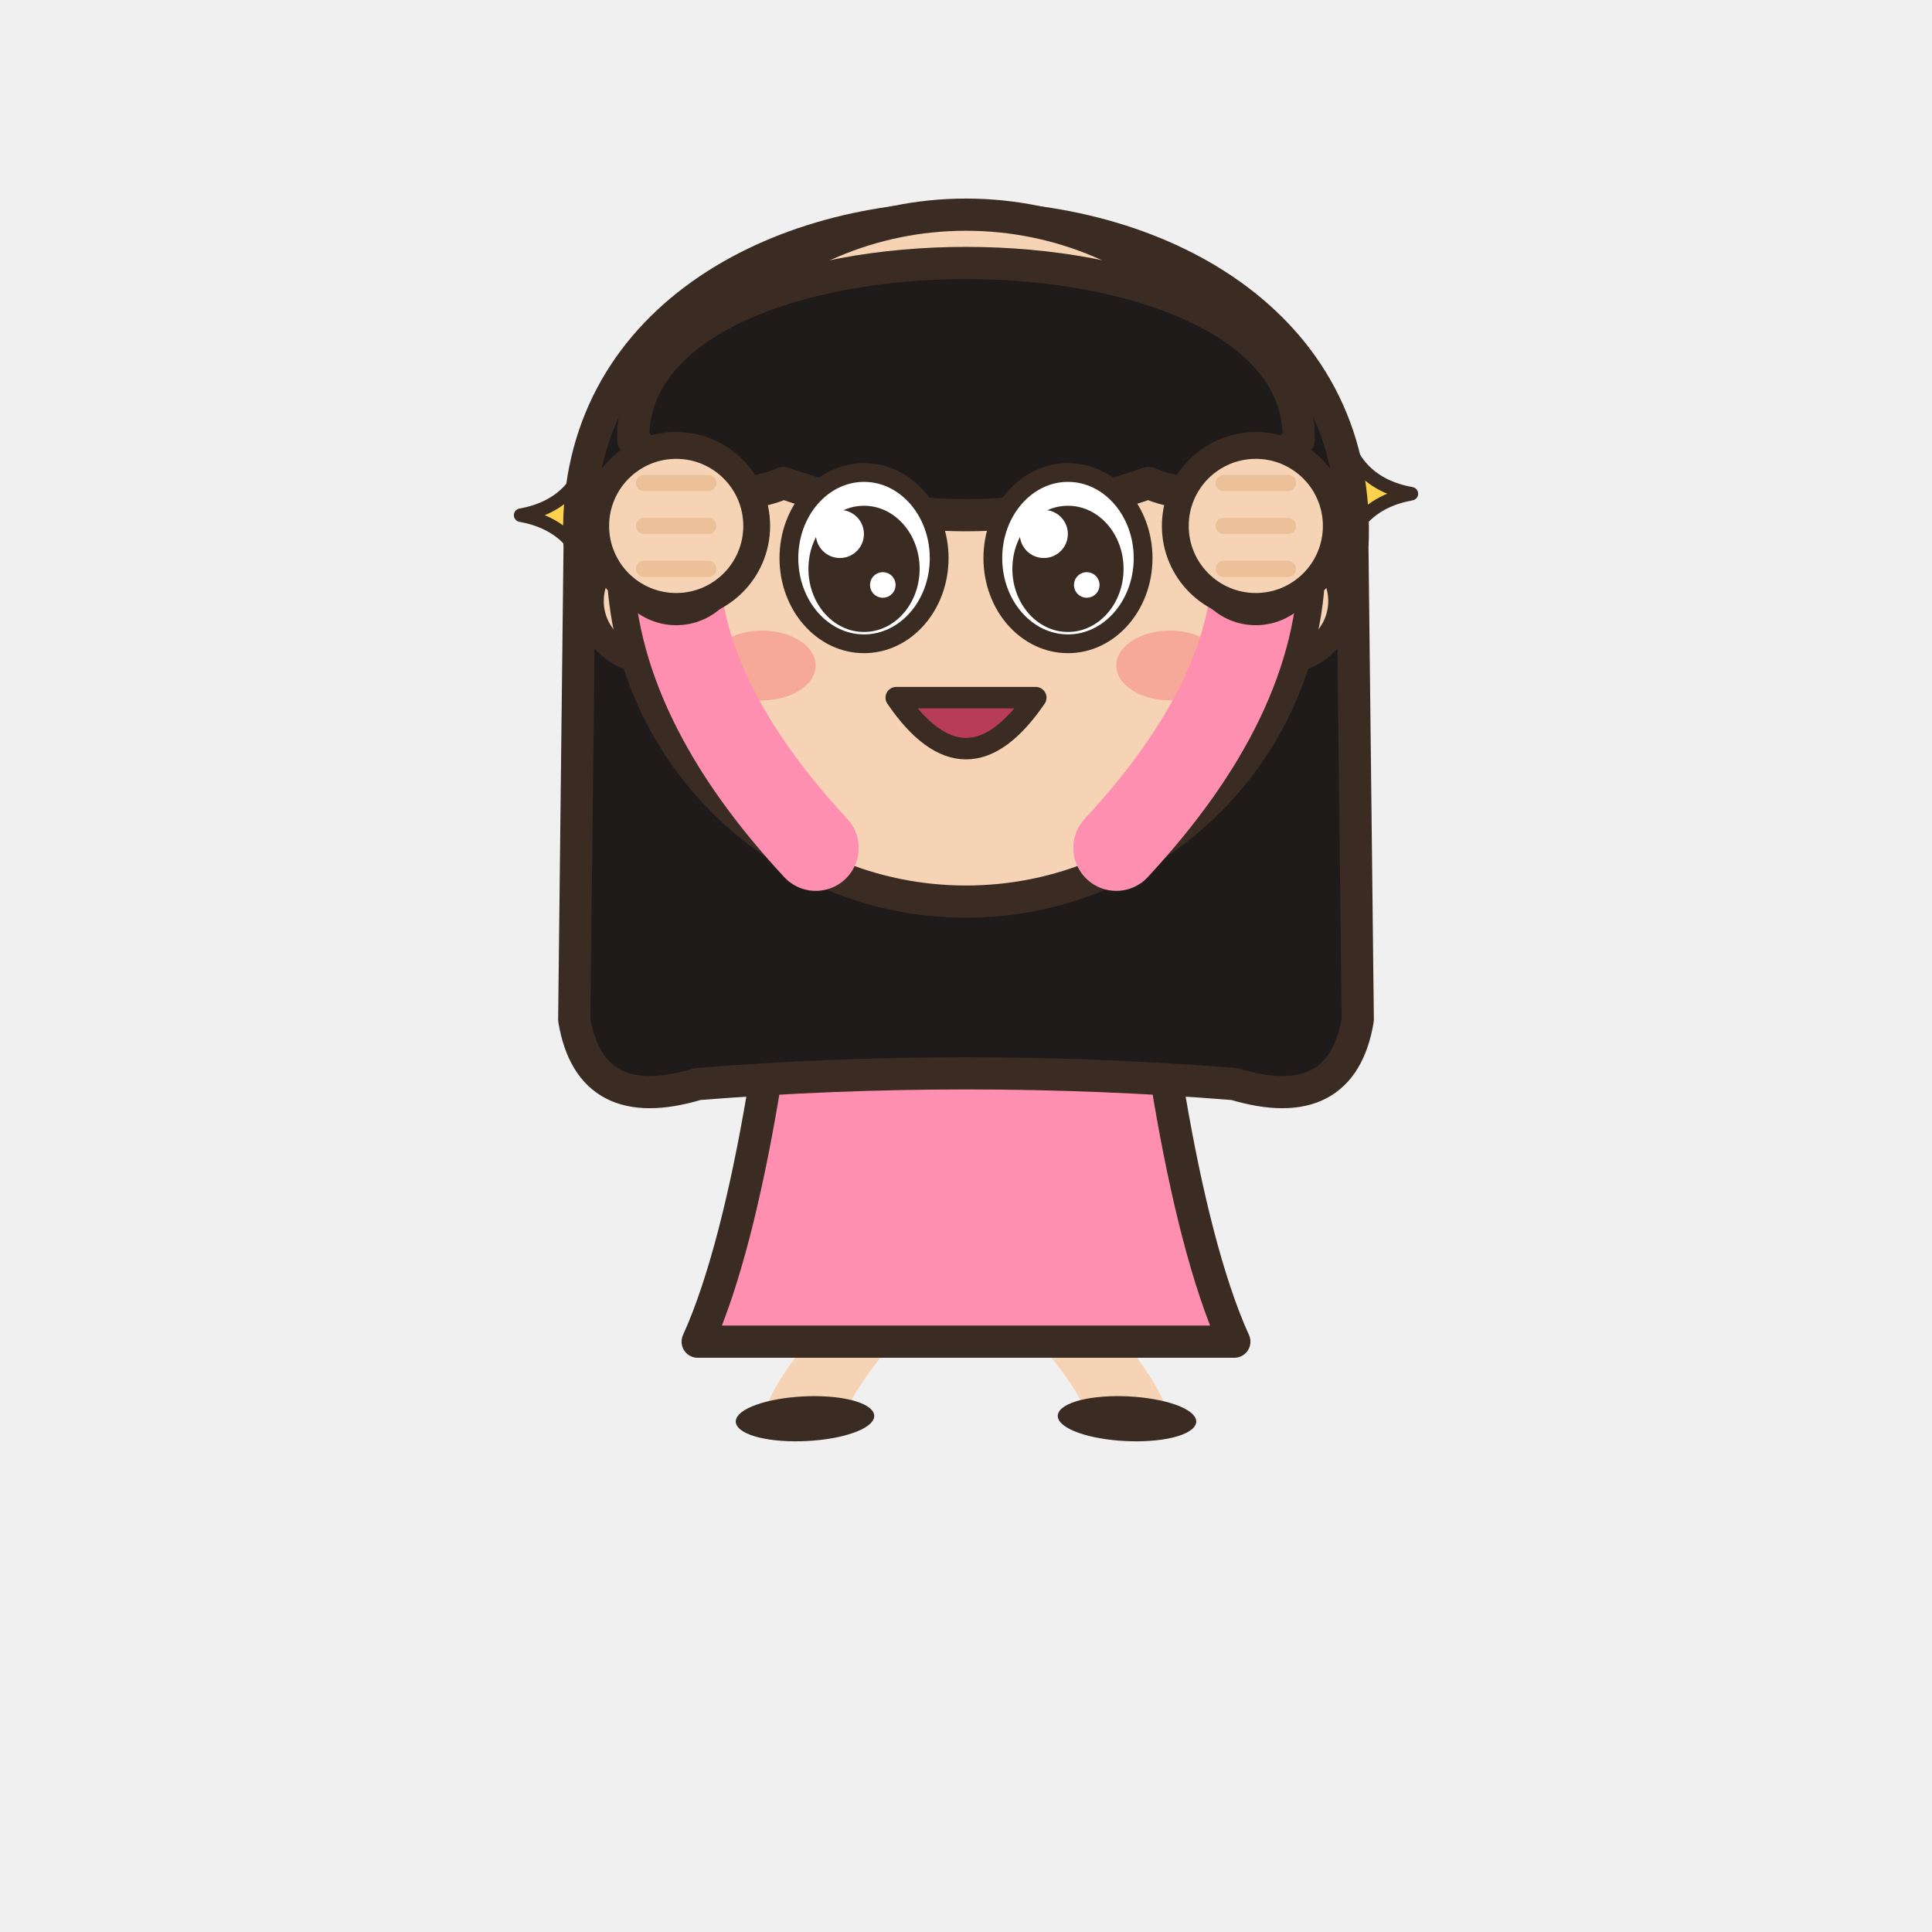
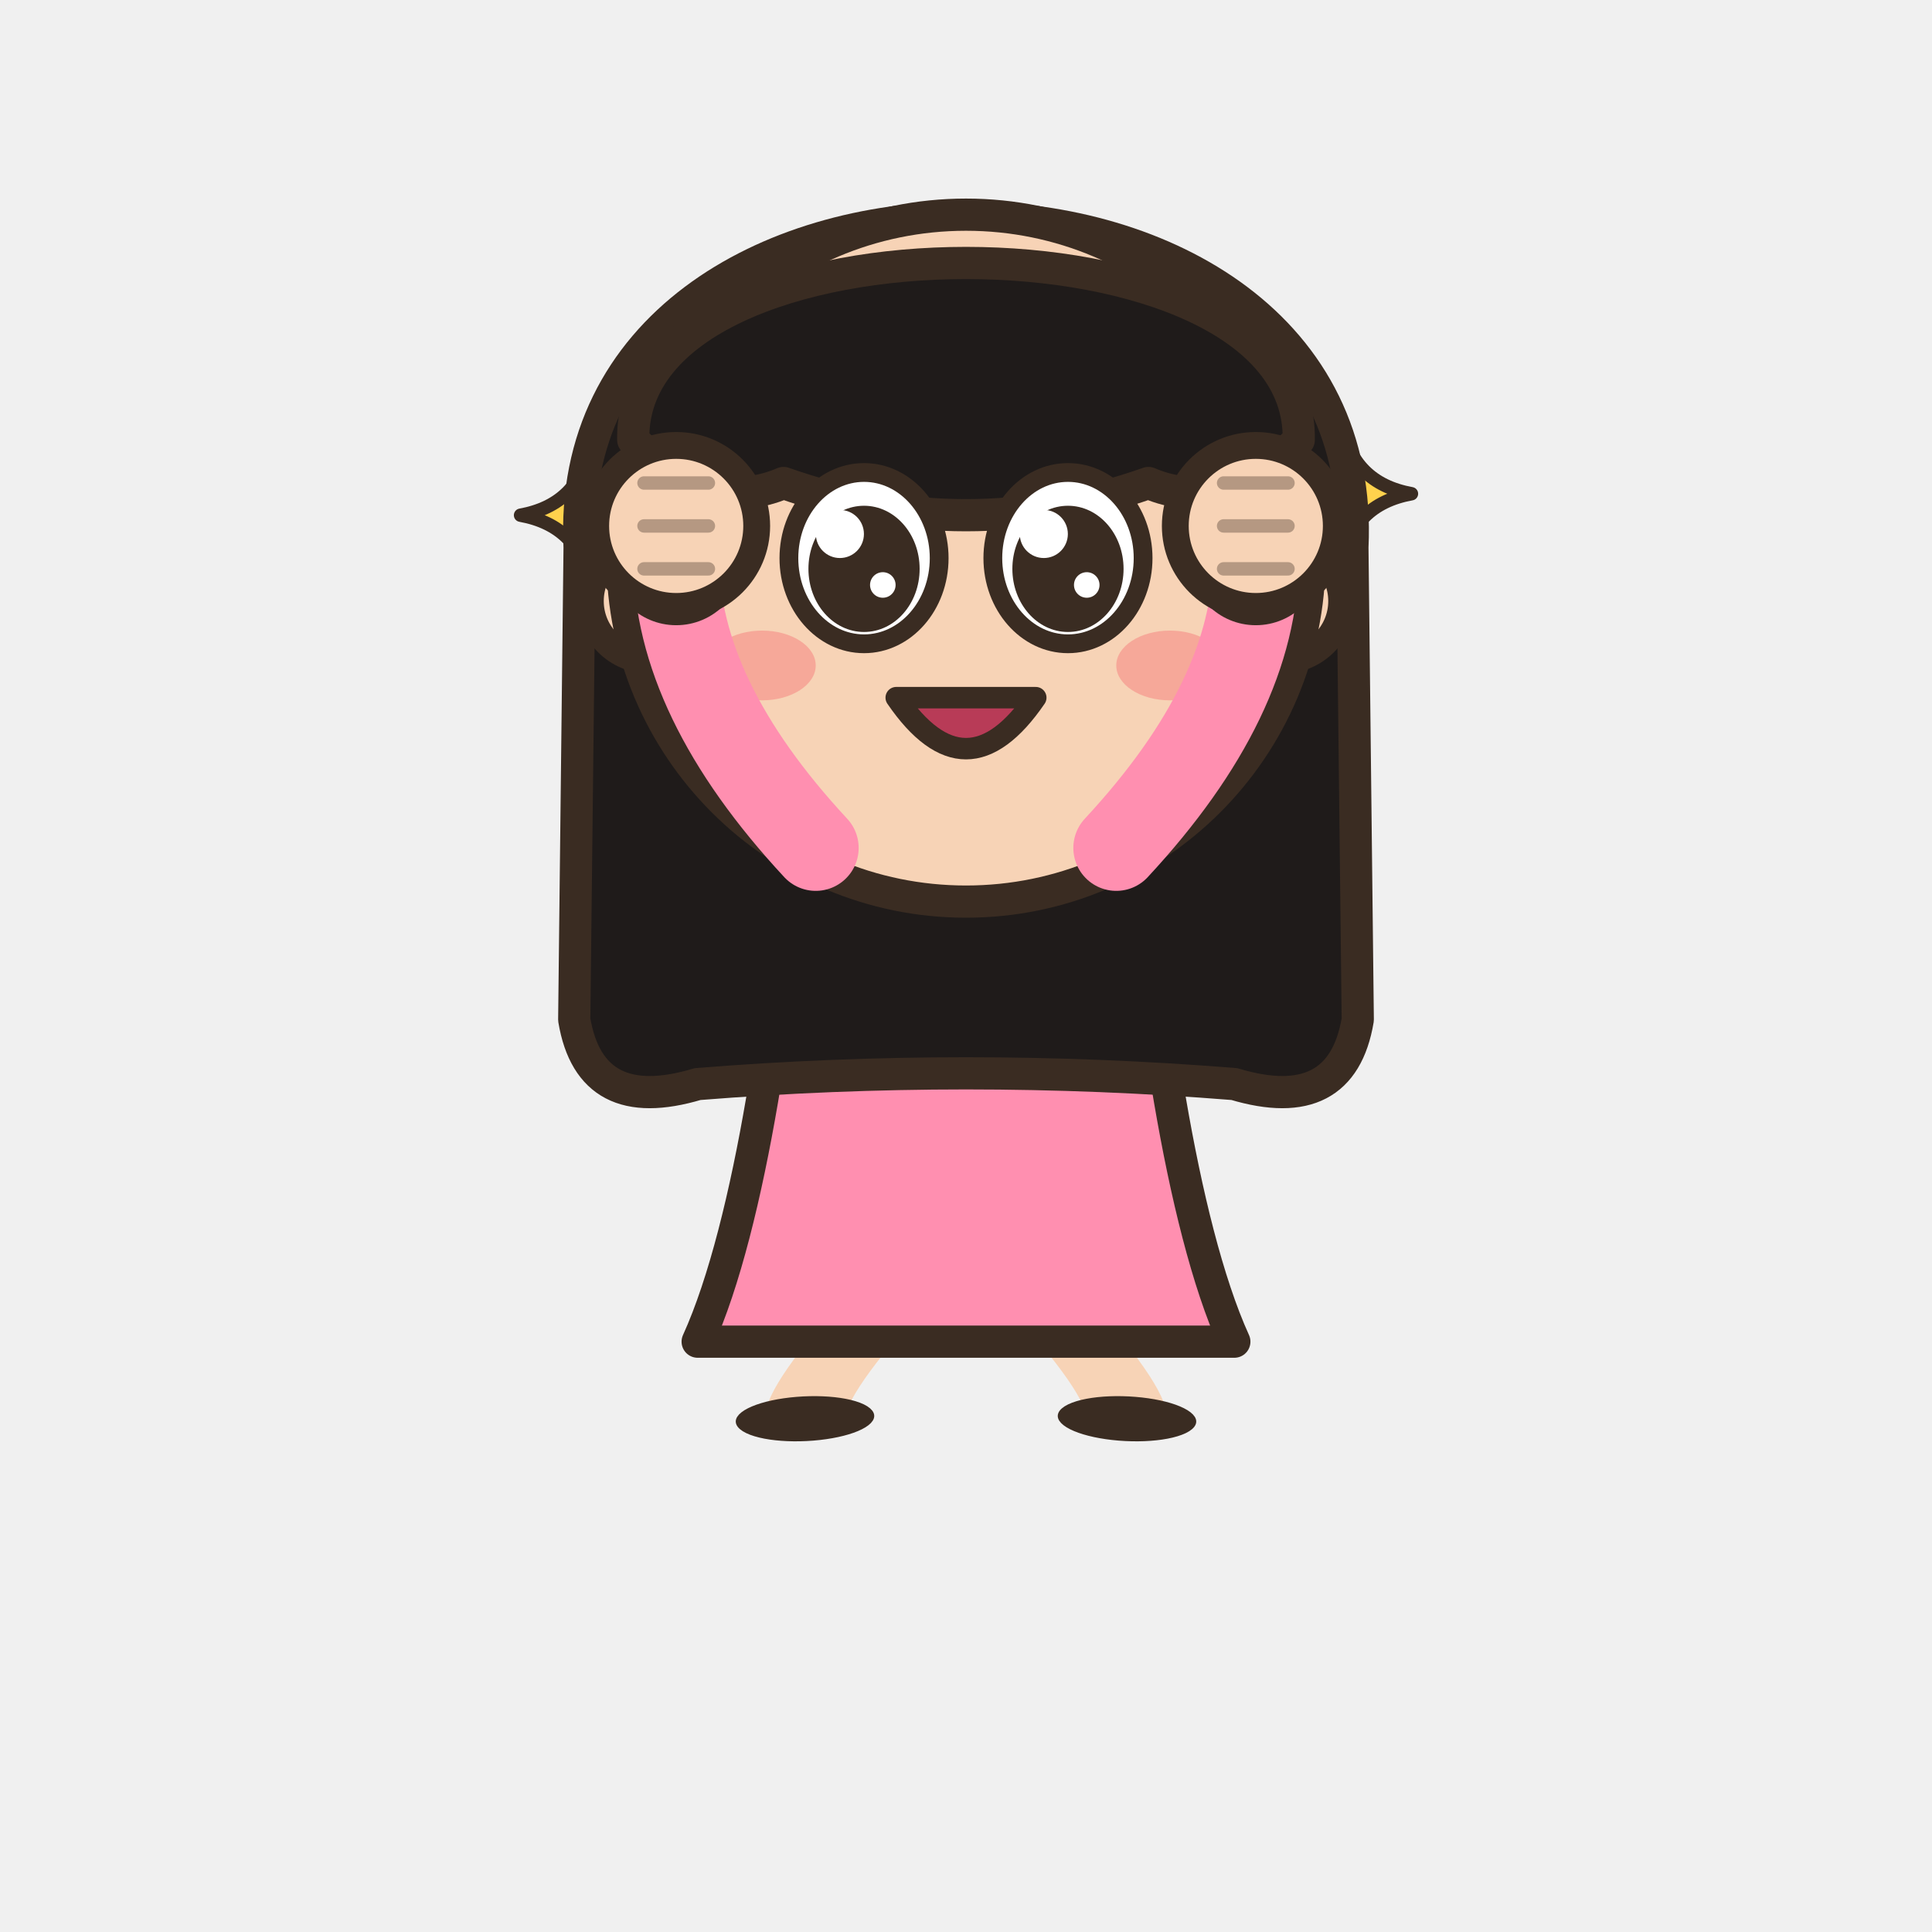
<svg xmlns="http://www.w3.org/2000/svg" viewBox="0 0 360 360" width="360" height="360">
  <g transform="translate(110 96) scale(1.0)">
    <path d="M 0 -13 Q 2 -2 13 0 Q 2 2 0 13 Q -2 2 -13 0 Q -2 -2 0 -13 Z" fill="#FFD24D" stroke="#3A2C22" stroke-width="2.5" stroke-linejoin="round" />
  </g>
  <g transform="translate(250 92) scale(1.0)">
    <path d="M 0 -13 Q 2 -2 13 0 Q 2 2 0 13 Q -2 2 -13 0 Q -2 -2 0 -13 Z" fill="#FFD24D" stroke="#3A2C22" stroke-width="2.5" stroke-linejoin="round" />
  </g>
  <g>
    <g transform="translate(0 234) scale(1 0.46) translate(0 -234)">
      <path d="M 166 250 Q 150 288 150 300" fill="none" stroke="#F7D3B6" stroke-width="15" stroke-linecap="round" />
      <g transform="rotate(-10 150 300)">
        <ellipse cx="150" cy="300" rx="11" ry="7" fill="#3A2C22" stroke="#3A2C22" stroke-width="4" />
      </g>
      <path d="M 194 250 Q 210 288 210 300" fill="none" stroke="#F7D3B6" stroke-width="15" stroke-linecap="round" />
      <g transform="rotate(10 210 300)">
        <ellipse cx="210" cy="300" rx="11" ry="7" fill="#3A2C22" stroke="#3A2C22" stroke-width="4" />
      </g>
    </g>
    <path d="M 148 154 C 146 184, 140 228, 130 250 L 230 250 C 220 228, 214 184, 212 154 C 196 142, 164 142, 148 154 Z" fill="#FF8FB0" stroke="#3A2C22" stroke-width="6" stroke-linejoin="round" stroke-linecap="round" />
    <g transform="rotate(0 180 104)">
      <path d="M 108 102 C 104 20, 256 20, 252 102 L 253 190 Q 250 208 230 202 Q 180 198 130 202 Q 110 208 107 190 Z" fill="#1F1B1A" stroke="#3A2C22" stroke-width="6" stroke-linejoin="round" stroke-linecap="round" />
      <circle cx="121" cy="112" r="11" fill="#F7D3B6" stroke="#3A2C22" stroke-width="5" stroke-linejoin="round" stroke-linecap="round" />
      <circle cx="239" cy="112" r="11" fill="#F7D3B6" stroke="#3A2C22" stroke-width="5" stroke-linejoin="round" stroke-linecap="round" />
      <circle cx="180" cy="104" r="64" fill="#F7D3B6" stroke="#3A2C22" stroke-width="6" stroke-linejoin="round" stroke-linecap="round" />
      <path d="M 118 82 C 117 38, 243 38, 242 82 Q 228 96, 214 90 Q 180 102, 146 90 Q 132 96, 118 82 Z" fill="#1F1B1A" stroke="#3A2C22" stroke-width="6" stroke-linejoin="round" stroke-linecap="round" />
      <ellipse cx="161" cy="104" rx="14.0" ry="15.96" fill="#FFFFFF" stroke="#3A2C22" stroke-width="3.5" />
      <ellipse cx="161" cy="106" rx="10.36" ry="11.76" fill="#3A2C22" />
      <circle cx="156.5" cy="99.5" r="4.48" fill="#FFFFFF" />
      <circle cx="164.5" cy="109" r="2.38" fill="#FFFFFF" />
      <ellipse cx="199" cy="104" rx="14.0" ry="15.96" fill="#FFFFFF" stroke="#3A2C22" stroke-width="3.5" />
      <ellipse cx="199" cy="106" rx="10.36" ry="11.76" fill="#3A2C22" />
      <circle cx="194.5" cy="99.5" r="4.48" fill="#FFFFFF" />
      <circle cx="202.5" cy="109" r="2.38" fill="#FFFFFF" />
      <ellipse cx="142" cy="124" rx="10" ry="6.5" fill="#F58C86" opacity="0.6" />
      <ellipse cx="218" cy="124" rx="10" ry="6.5" fill="#F58C86" opacity="0.6" />
      <path d="M 167 130 Q 180 149 193 130 Z" fill="#B83B57" stroke="#3A2C22" stroke-width="4" stroke-linejoin="round" stroke-linecap="round" />
    </g>
    <path d="M 152 158 Q 126 130 126 104" fill="none" stroke="#FF8FB0" stroke-width="16" stroke-linecap="round" />
    <circle cx="126" cy="104" r="10" fill="#F7D3B6" stroke="#3A2C22" stroke-width="5" stroke-linejoin="round" />
    <path d="M 208 158 Q 234 130 234 104" fill="none" stroke="#FF8FB0" stroke-width="16" stroke-linecap="round" />
    <circle cx="234" cy="104" r="10" fill="#F7D3B6" stroke="#3A2C22" stroke-width="5" stroke-linejoin="round" />
  </g>
  <circle cx="126" cy="98" r="15" fill="#F7D3B6" stroke="#3A2C22" stroke-width="5" />
-   <path d="M 120 90 L 132 90" stroke="#ECC098" stroke-width="3" stroke-linecap="round" />
-   <path d="M 120 98 L 132 98" stroke="#ECC098" stroke-width="3" stroke-linecap="round" />
-   <path d="M 120 106 L 132 106" stroke="#ECC098" stroke-width="3" stroke-linecap="round" />
+   <path d="M 120 90 L 132 90" stroke="#3A2C22" stroke-width="2.5" stroke-linecap="round" opacity="0.35" />
+   <path d="M 120 98 L 132 98" stroke="#3A2C22" stroke-width="2.5" stroke-linecap="round" opacity="0.35" />
+   <path d="M 120 106 L 132 106" stroke="#3A2C22" stroke-width="2.5" stroke-linecap="round" opacity="0.35" />
  <circle cx="234" cy="98" r="15" fill="#F7D3B6" stroke="#3A2C22" stroke-width="5" />
-   <path d="M 228 90 L 240 90" stroke="#ECC098" stroke-width="3" stroke-linecap="round" />
-   <path d="M 228 98 L 240 98" stroke="#ECC098" stroke-width="3" stroke-linecap="round" />
-   <path d="M 228 106 L 240 106" stroke="#ECC098" stroke-width="3" stroke-linecap="round" />
+   <path d="M 228 90 L 240 90" stroke="#3A2C22" stroke-width="2.5" stroke-linecap="round" opacity="0.35" />
+   <path d="M 228 98 L 240 98" stroke="#3A2C22" stroke-width="2.5" stroke-linecap="round" opacity="0.35" />
+   <path d="M 228 106 L 240 106" stroke="#3A2C22" stroke-width="2.5" stroke-linecap="round" opacity="0.35" />
</svg>
